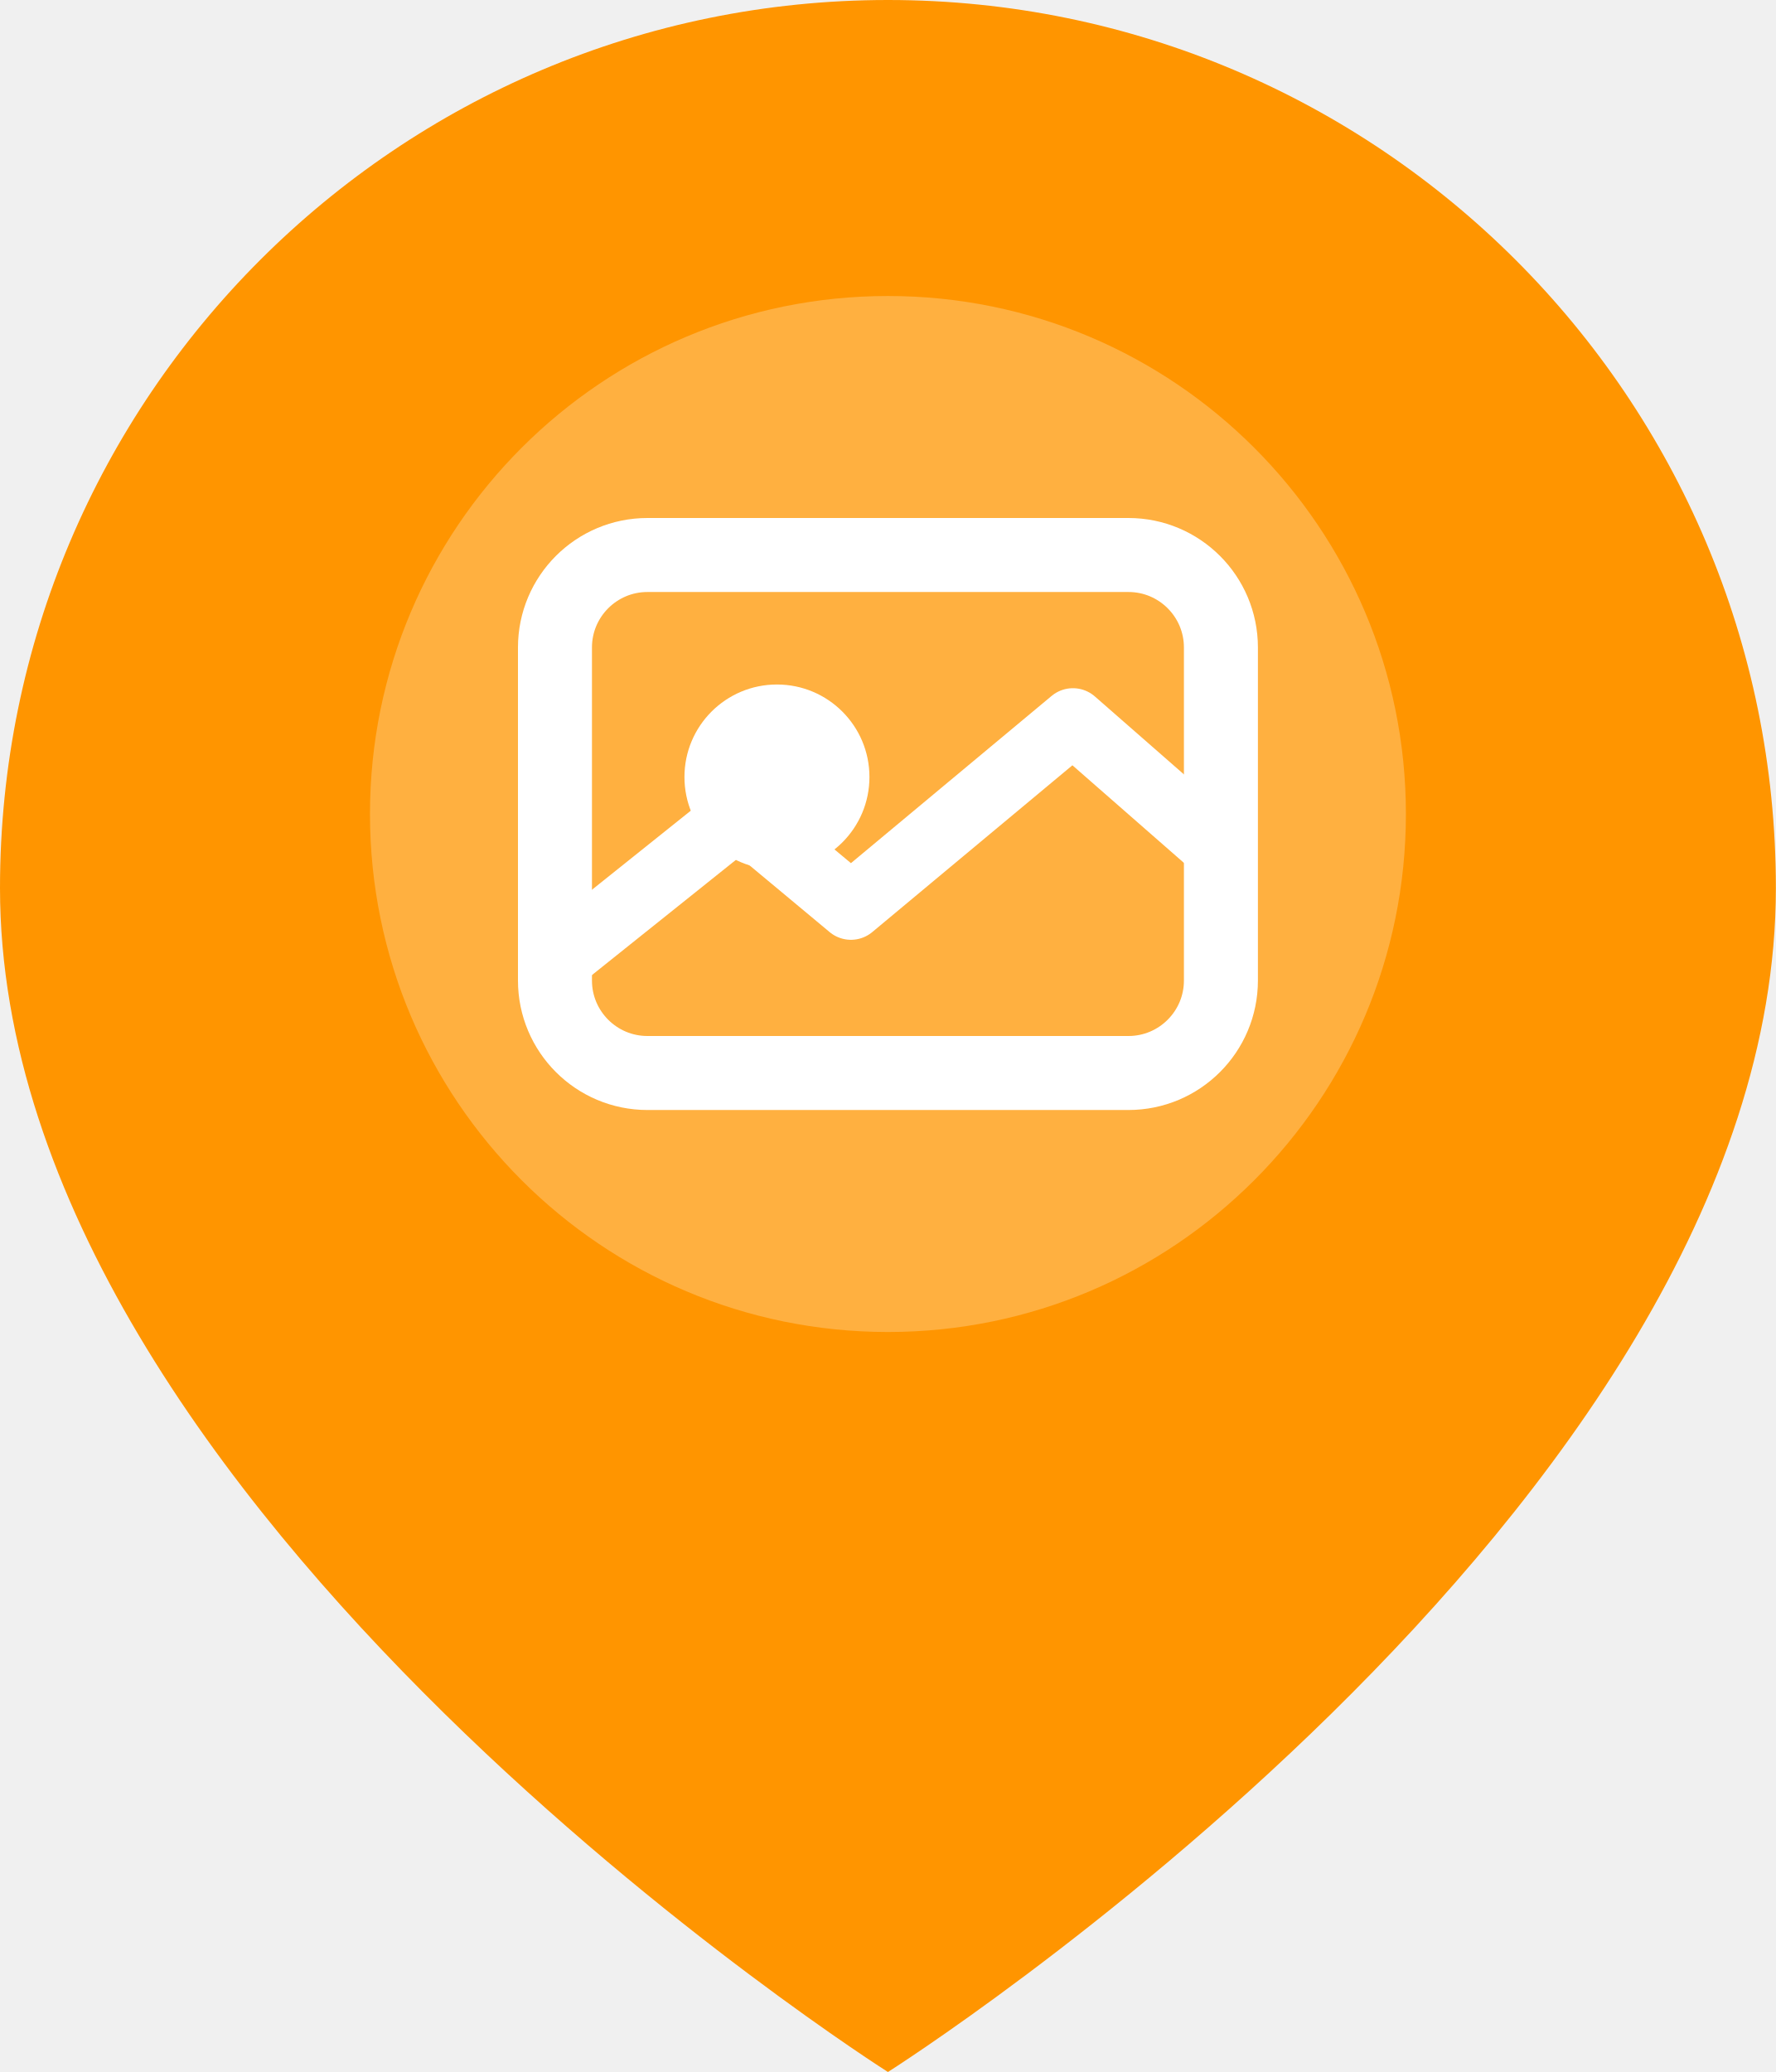
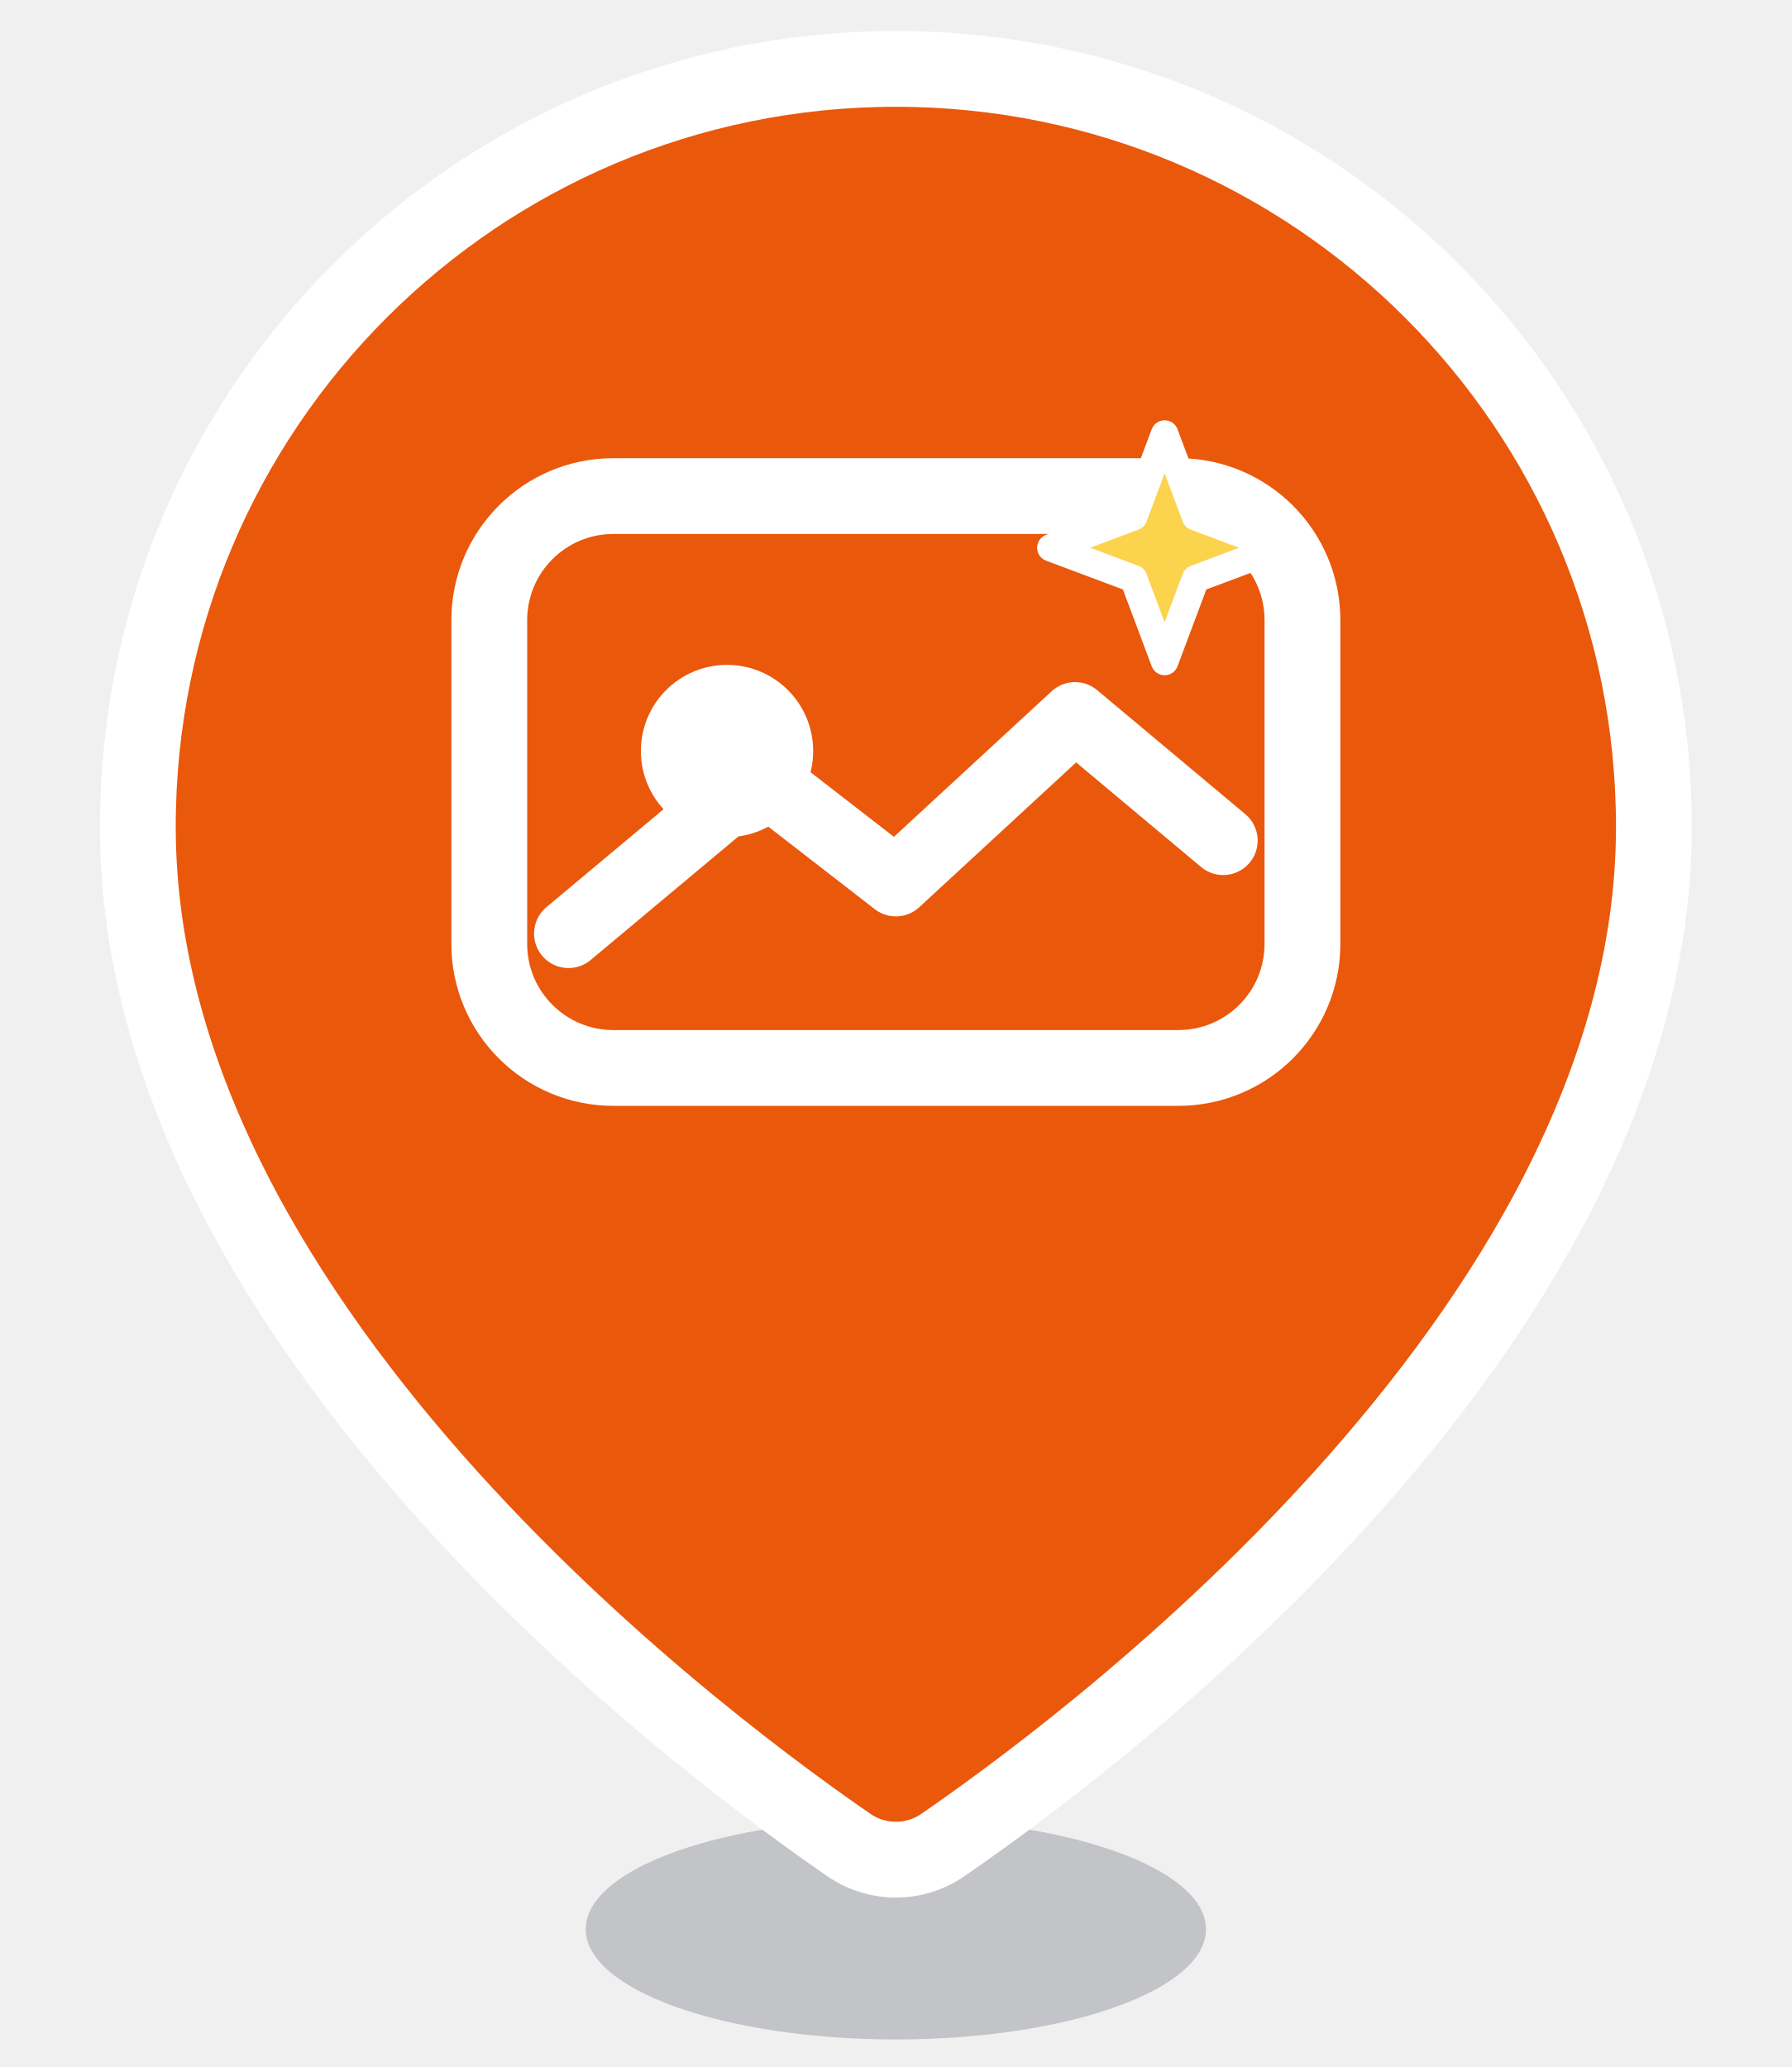
- <svg xmlns="http://www.w3.org/2000/svg" width="48" height="56" viewBox="0 0 48 56">
-   <path d="M24 0C10.745 0 0 10.745 0 24c0 16.8 24 32 24 32s24-15.2 24-32C48 10.745 37.255 0 24 0z" fill="#FF9500" />
-   <circle cx="24" cy="22" r="14" fill="rgba(255,255,255,0.25)" />
-   <rect x="15" y="15" width="18" height="14" rx="2.5" fill="none" stroke="white" stroke-width="2" />
-   <circle cx="21" cy="21" r="2.5" fill="white" />
-   <path d="M15 26l5-4 3 2.5 6-5 4 3.5" fill="none" stroke="white" stroke-width="1.8" stroke-linecap="round" stroke-linejoin="round" />
+ <svg xmlns="http://www.w3.org/2000/svg" width="52" height="60" viewBox="0 0 52 60">
+   <ellipse cx="26" cy="56" rx="9" ry="3.2" fill="#0F172A" fill-opacity="0.2" />
+   <path d="M26 2C13.85 2 4 11.85 4 24c0 14.8 17.2 27.2 20.7 29.6a2.4 2.4 0 0 0 2.6 0C30.8 51.2 48 38.8 48 24 48 11.85 38.15 2 26 2Z" fill="#EA580C" stroke="#FFFFFF" stroke-width="2.2" />
+   <rect x="14.2" y="14.4" width="23.6" height="16.6" rx="3.6" fill="none" stroke="#FFFFFF" stroke-width="2.2" />
+   <circle cx="21.1" cy="21.8" r="2.5" fill="#FFFFFF" />
+   <path d="M16.5 27.1 22 22.5 26 25.6 31.2 20.8 35.5 24.4" fill="none" stroke="#FFFFFF" stroke-width="2" stroke-linecap="round" stroke-linejoin="round" />
+   <path d="M33.8 12.6 34.7 15 37.1 15.9 34.7 16.8 33.8 19.2 32.9 16.8 30.5 15.9 32.9 15Z" fill="#FCD34D" stroke="#FFFFFF" stroke-width="0.8" stroke-linejoin="round" />
</svg>
